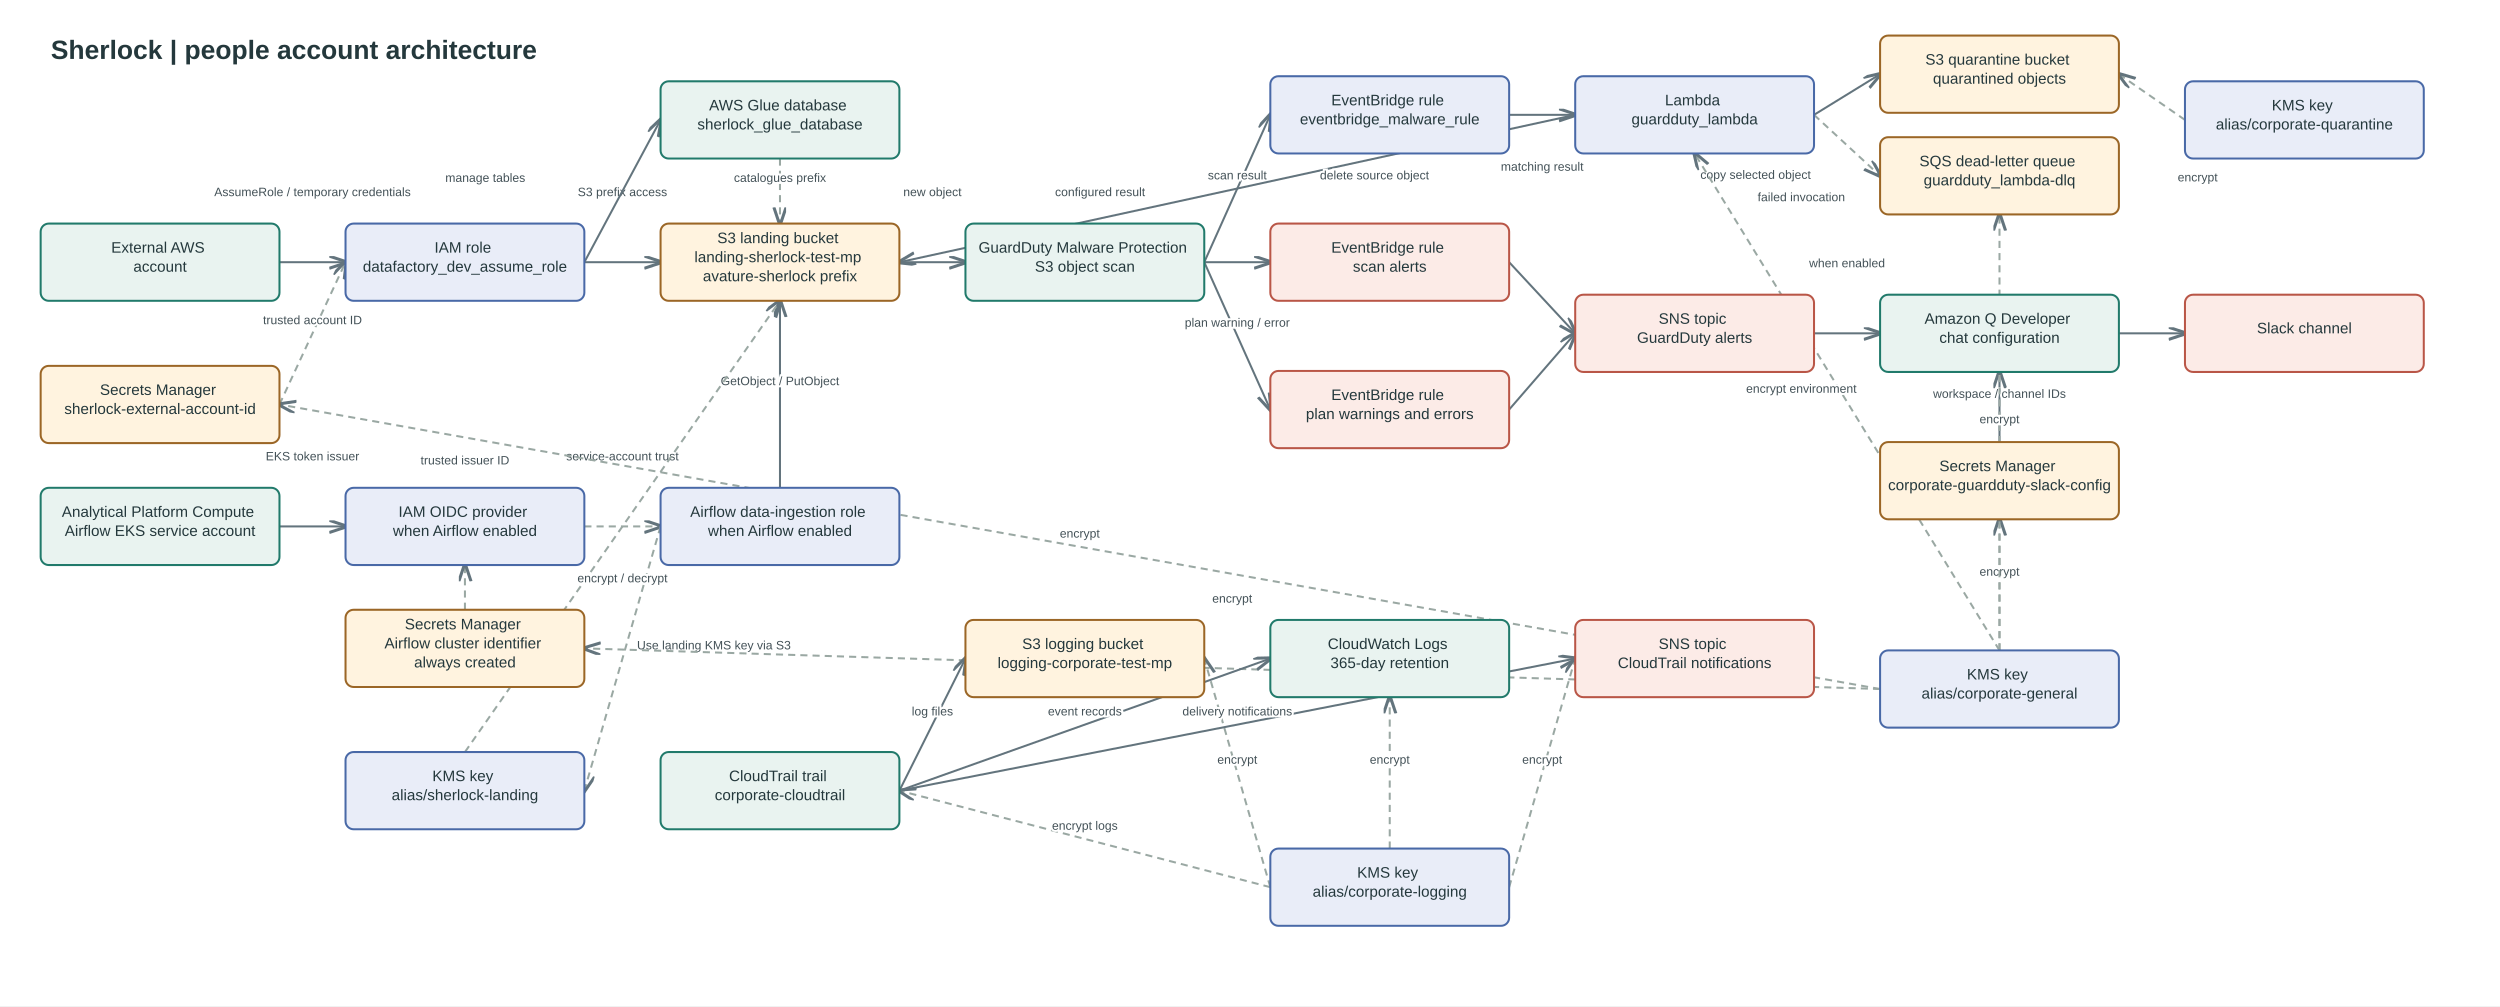
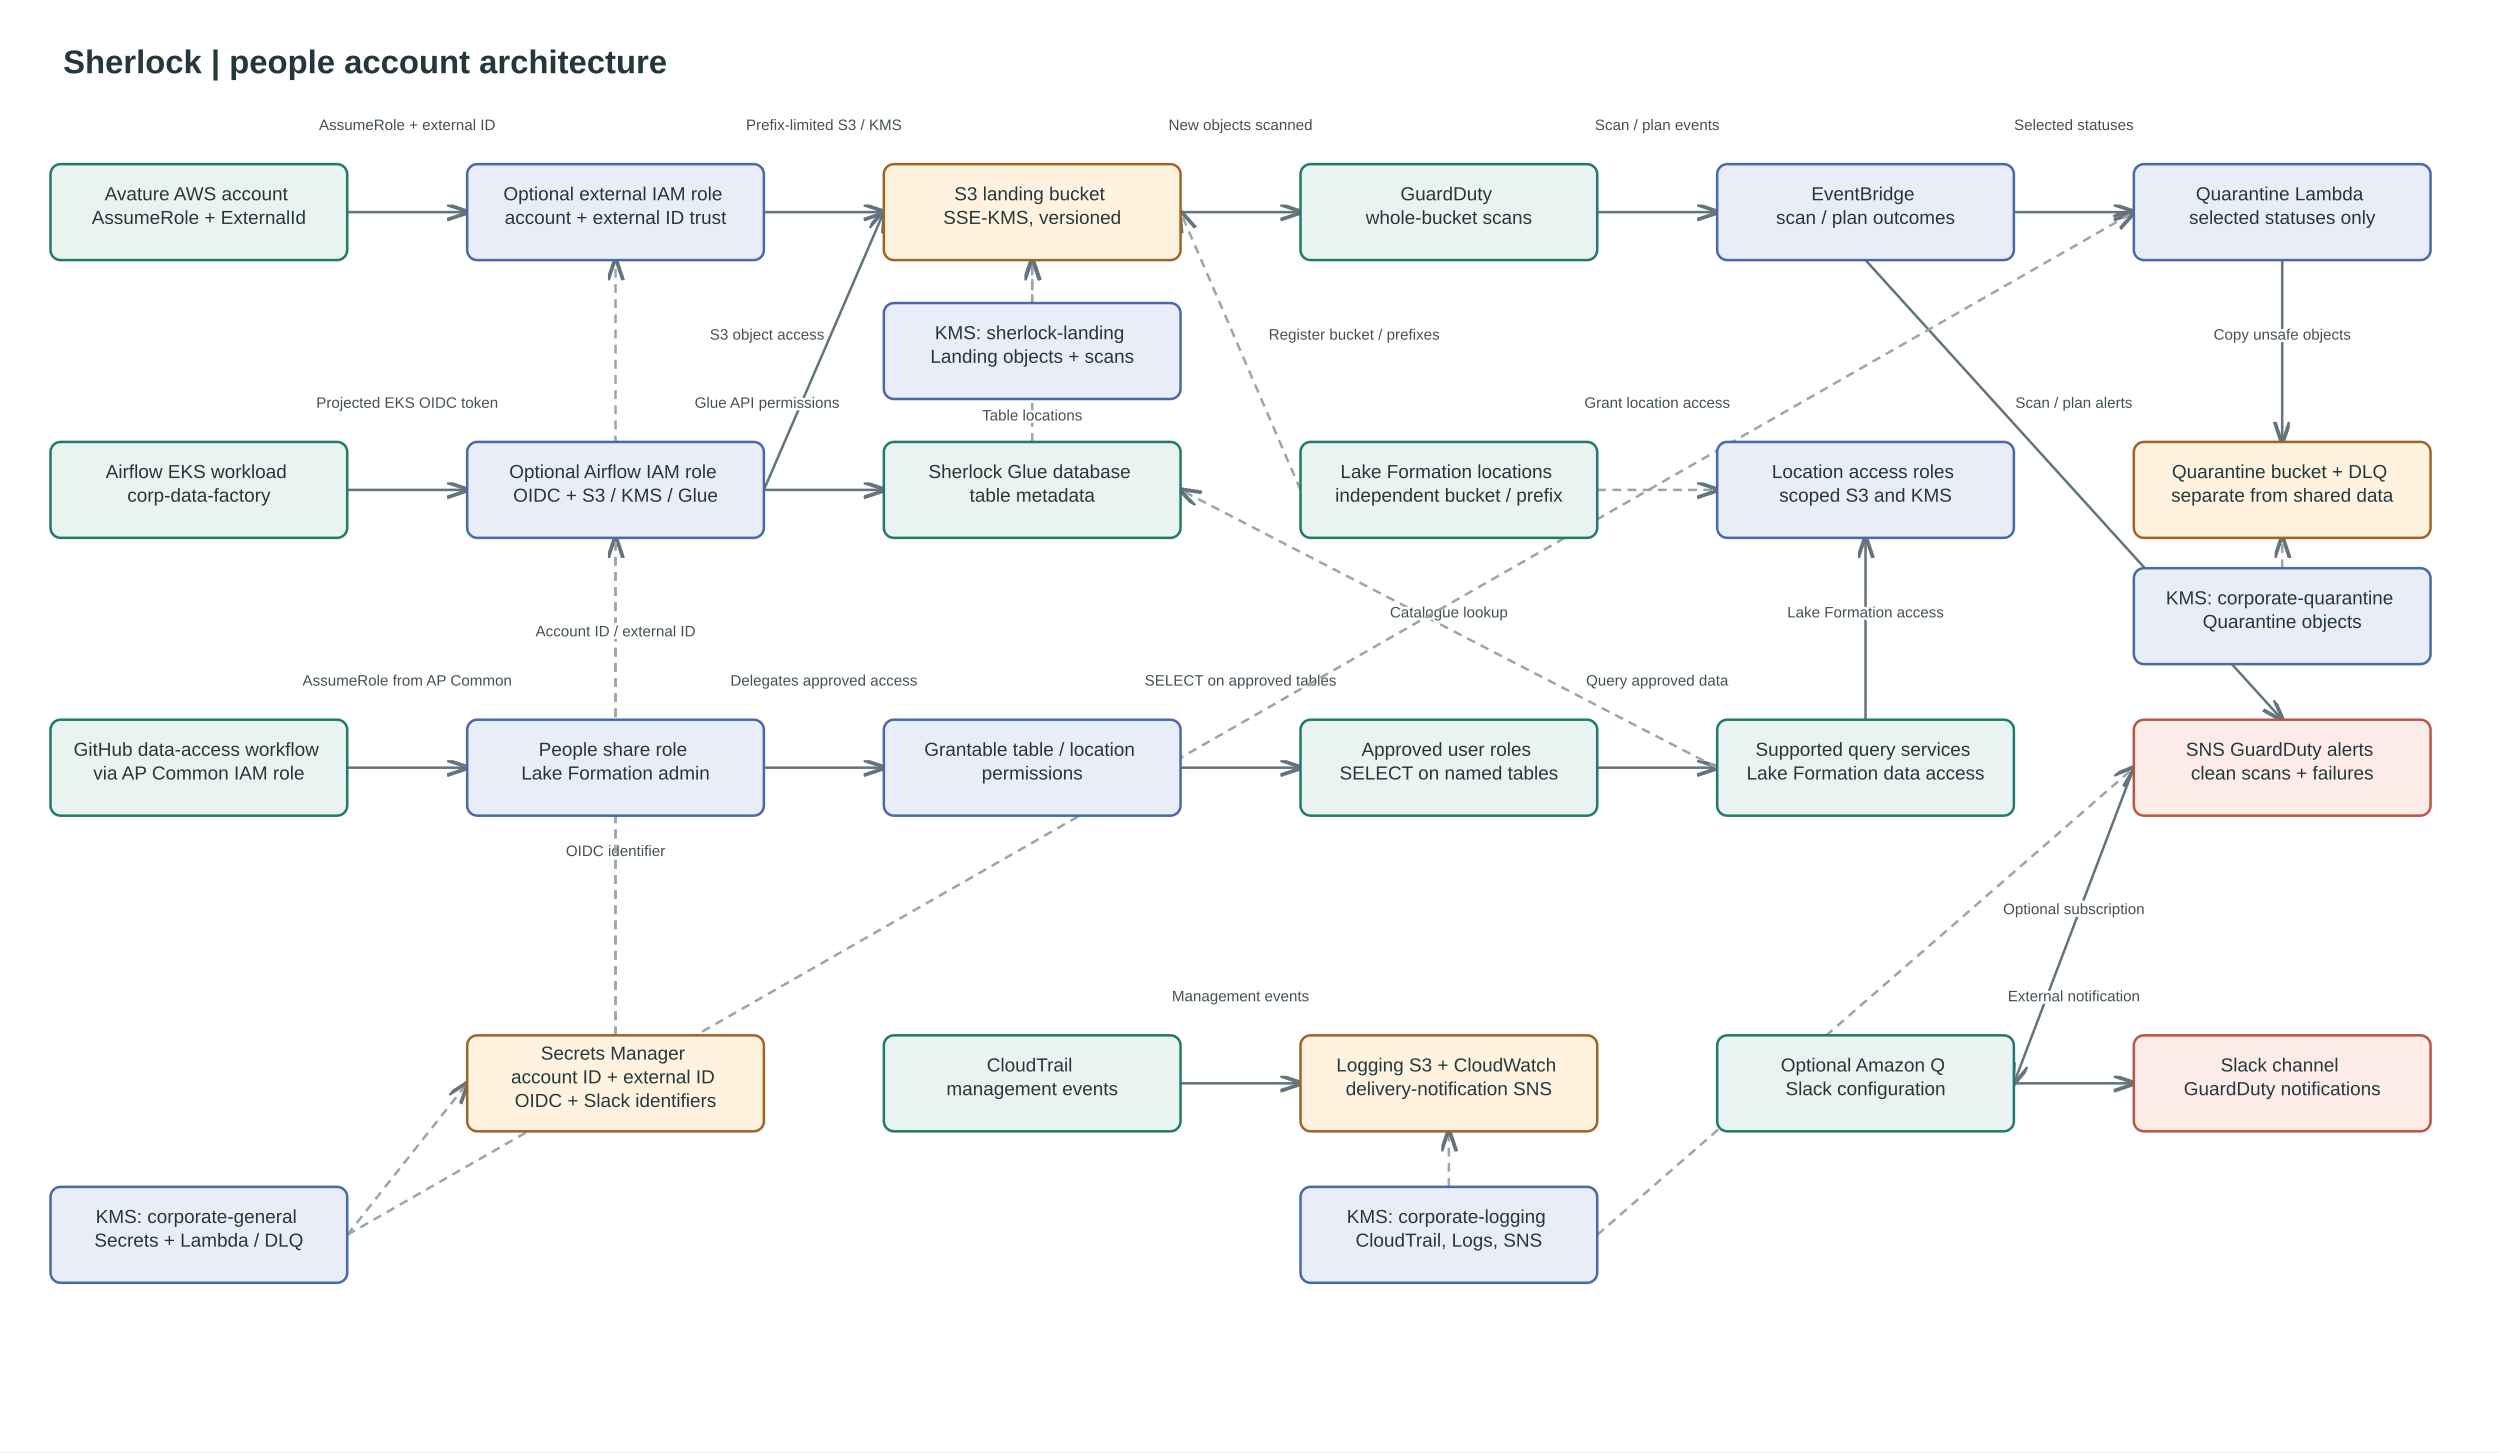
- <svg xmlns="http://www.w3.org/2000/svg" width="2460" height="990" viewBox="0 0 2460 990">
+ <svg xmlns="http://www.w3.org/2000/svg" width="1980" height="1150" viewBox="0 0 1980 1150">
  <defs>
    <marker id="arrow" markerWidth="10" markerHeight="10" refX="8" refY="3" orient="auto">
      <path d="M 0 0 L 9 3 L 0 6" fill="none" stroke="#63747d" stroke-width="1.5" />
    </marker>
  </defs>
  <rect width="100%" height="100%" fill="#ffffff" />
  <text x="50" y="58" font-family="Arial, sans-serif" font-size="26" font-weight="bold" fill="#24383c">Sherlock | people account architecture</text>
-   <path d="M 275 398 L 340 258" stroke="#9aa8a3" stroke-width="2" stroke-dasharray="7 5" fill="none" marker-end="url(#arrow)" />
-   <text x="307.5" y="319" text-anchor="middle" fill="#435157" font-family="Arial, sans-serif" font-size="12" paint-order="stroke" stroke="white" stroke-width="4">trusted account ID</text>
-   <path d="M 275 258 L 340 258" stroke="#63747d" stroke-width="2" fill="none" marker-end="url(#arrow)" />
-   <text x="307.5" y="193" text-anchor="middle" fill="#435157" font-family="Arial, sans-serif" font-size="12" paint-order="stroke" stroke="white" stroke-width="4">AssumeRole / temporary credentials</text>
-   <path d="M 575 258 L 650 258" stroke="#63747d" stroke-width="2" fill="none" marker-end="url(#arrow)" />
-   <text x="612.5" y="193" text-anchor="middle" fill="#435157" font-family="Arial, sans-serif" font-size="12" paint-order="stroke" stroke="white" stroke-width="4">S3 prefix access</text>
-   <path d="M 575 258 L 650 118" stroke="#63747d" stroke-width="2" fill="none" marker-end="url(#arrow)" />
-   <text x="477.5" y="179" text-anchor="middle" fill="#435157" font-family="Arial, sans-serif" font-size="12" paint-order="stroke" stroke="white" stroke-width="4">manage tables</text>
-   <path d="M 767.5 156 L 767.5 220" stroke="#9aa8a3" stroke-width="2" stroke-dasharray="7 5" fill="none" marker-end="url(#arrow)" />
-   <text x="767.5" y="179" text-anchor="middle" fill="#435157" font-family="Arial, sans-serif" font-size="12" paint-order="stroke" stroke="white" stroke-width="4">catalogues prefix</text>
-   <path d="M 275 518 L 340 518" stroke="#63747d" stroke-width="2" fill="none" marker-end="url(#arrow)" />
-   <text x="307.5" y="453" text-anchor="middle" fill="#435157" font-family="Arial, sans-serif" font-size="12" paint-order="stroke" stroke="white" stroke-width="4">EKS token issuer</text>
-   <path d="M 457.5 600 L 457.5 556" stroke="#9aa8a3" stroke-width="2" stroke-dasharray="7 5" fill="none" marker-end="url(#arrow)" />
-   <text x="457.5" y="457" text-anchor="middle" fill="#435157" font-family="Arial, sans-serif" font-size="12" paint-order="stroke" stroke="white" stroke-width="4">trusted issuer ID</text>
-   <path d="M 575 518 L 650 518" stroke="#9aa8a3" stroke-width="2" stroke-dasharray="7 5" fill="none" marker-end="url(#arrow)" />
-   <text x="612.5" y="453" text-anchor="middle" fill="#435157" font-family="Arial, sans-serif" font-size="12" paint-order="stroke" stroke="white" stroke-width="4">service-account trust</text>
-   <path d="M 767.5 480 L 767.5 296" stroke="#63747d" stroke-width="2" fill="none" marker-end="url(#arrow)" />
-   <text x="767.5" y="379" text-anchor="middle" fill="#435157" font-family="Arial, sans-serif" font-size="12" paint-order="stroke" stroke="white" stroke-width="4">GetObject / PutObject</text>
-   <path d="M 650 518 L 575 778" stroke="#9aa8a3" stroke-width="2" stroke-dasharray="7 5" fill="none" marker-end="url(#arrow)" />
-   <text x="702.5" y="639" text-anchor="middle" fill="#435157" font-family="Arial, sans-serif" font-size="12" paint-order="stroke" stroke="white" stroke-width="4">Use landing KMS key via S3</text>
-   <path d="M 885 258 L 950 258" stroke="#63747d" stroke-width="2" fill="none" marker-end="url(#arrow)" />
-   <text x="917.5" y="193" text-anchor="middle" fill="#435157" font-family="Arial, sans-serif" font-size="12" paint-order="stroke" stroke="white" stroke-width="4">new object</text>
-   <path d="M 1185 258 L 1250 113" stroke="#63747d" stroke-width="2" fill="none" marker-end="url(#arrow)" />
-   <text x="1217.5" y="176.5" text-anchor="middle" fill="#435157" font-family="Arial, sans-serif" font-size="12" paint-order="stroke" stroke="white" stroke-width="4">scan result</text>
-   <path d="M 1185 258 L 1250 258" stroke="#63747d" stroke-width="2" fill="none" marker-end="url(#arrow)" />
-   <text x="1082.5" y="193" text-anchor="middle" fill="#435157" font-family="Arial, sans-serif" font-size="12" paint-order="stroke" stroke="white" stroke-width="4">configured result</text>
-   <path d="M 1185 258 L 1250 403" stroke="#63747d" stroke-width="2" fill="none" marker-end="url(#arrow)" />
-   <text x="1217.5" y="321.5" text-anchor="middle" fill="#435157" font-family="Arial, sans-serif" font-size="12" paint-order="stroke" stroke="white" stroke-width="4">plan warning / error</text>
-   <path d="M 1485 113 L 1550 113" stroke="#63747d" stroke-width="2" fill="none" marker-end="url(#arrow)" />
-   <text x="1517.5" y="168" text-anchor="middle" fill="#435157" font-family="Arial, sans-serif" font-size="12" paint-order="stroke" stroke="white" stroke-width="4">matching result</text>
-   <path d="M 1485 258 L 1550 328" stroke="#63747d" stroke-width="2" fill="none" marker-end="url(#arrow)" />
-   <path d="M 1485 403 L 1550 328" stroke="#63747d" stroke-width="2" fill="none" marker-end="url(#arrow)" />
-   <path d="M 1785 328 L 1850 328" stroke="#63747d" stroke-width="2" fill="none" marker-end="url(#arrow)" />
-   <text x="1817.5" y="263" text-anchor="middle" fill="#435157" font-family="Arial, sans-serif" font-size="12" paint-order="stroke" stroke="white" stroke-width="4">when enabled</text>
-   <path d="M 1967.5 435 L 1967.5 366" stroke="#63747d" stroke-width="2" fill="none" marker-end="url(#arrow)" />
-   <text x="1967.5" y="391.5" text-anchor="middle" fill="#435157" font-family="Arial, sans-serif" font-size="12" paint-order="stroke" stroke="white" stroke-width="4">workspace / channel IDs</text>
-   <path d="M 2085 328 L 2150 328" stroke="#63747d" stroke-width="2" fill="none" marker-end="url(#arrow)" />
-   <path d="M 1785 113 L 1850 73" stroke="#63747d" stroke-width="2" fill="none" marker-end="url(#arrow)" />
-   <text x="1727.5" y="176" text-anchor="middle" fill="#435157" font-family="Arial, sans-serif" font-size="12" paint-order="stroke" stroke="white" stroke-width="4">copy selected object</text>
-   <path d="M 1550 113 L 885 258" stroke="#63747d" stroke-width="2" fill="none" marker-end="url(#arrow)" />
-   <text x="1352.5" y="176.5" text-anchor="middle" fill="#435157" font-family="Arial, sans-serif" font-size="12" paint-order="stroke" stroke="white" stroke-width="4">delete source object</text>
-   <path d="M 1785 113 L 1850 173" stroke="#9aa8a3" stroke-width="2" stroke-dasharray="7 5" fill="none" marker-end="url(#arrow)" />
-   <text x="1772.5" y="198" text-anchor="middle" fill="#435157" font-family="Arial, sans-serif" font-size="12" paint-order="stroke" stroke="white" stroke-width="4">failed invocation</text>
-   <path d="M 457.5 740 L 767.5 296" stroke="#9aa8a3" stroke-width="2" stroke-dasharray="7 5" fill="none" marker-end="url(#arrow)" />
-   <text x="612.5" y="573" text-anchor="middle" fill="#435157" font-family="Arial, sans-serif" font-size="12" paint-order="stroke" stroke="white" stroke-width="4">encrypt / decrypt</text>
-   <path d="M 1850 678 L 275 398" stroke="#9aa8a3" stroke-width="2" stroke-dasharray="7 5" fill="none" marker-end="url(#arrow)" />
-   <text x="1062.5" y="529" text-anchor="middle" fill="#435157" font-family="Arial, sans-serif" font-size="12" paint-order="stroke" stroke="white" stroke-width="4">encrypt</text>
-   <path d="M 1850 678 L 575 638" stroke="#9aa8a3" stroke-width="2" stroke-dasharray="7 5" fill="none" marker-end="url(#arrow)" />
-   <text x="1212.5" y="593" text-anchor="middle" fill="#435157" font-family="Arial, sans-serif" font-size="12" paint-order="stroke" stroke="white" stroke-width="4">encrypt</text>
-   <path d="M 1967.5 640 L 1967.5 511" stroke="#9aa8a3" stroke-width="2" stroke-dasharray="7 5" fill="none" marker-end="url(#arrow)" />
-   <text x="1967.5" y="566.5" text-anchor="middle" fill="#435157" font-family="Arial, sans-serif" font-size="12" paint-order="stroke" stroke="white" stroke-width="4">encrypt</text>
-   <path d="M 1967.5 640 L 1667.5 151" stroke="#9aa8a3" stroke-width="2" stroke-dasharray="7 5" fill="none" marker-end="url(#arrow)" />
-   <text x="1772.5" y="386.5" text-anchor="middle" fill="#435157" font-family="Arial, sans-serif" font-size="12" paint-order="stroke" stroke="white" stroke-width="4">encrypt environment</text>
-   <path d="M 1967.5 640 L 1967.5 211" stroke="#9aa8a3" stroke-width="2" stroke-dasharray="7 5" fill="none" marker-end="url(#arrow)" />
-   <text x="1967.5" y="416.5" text-anchor="middle" fill="#435157" font-family="Arial, sans-serif" font-size="12" paint-order="stroke" stroke="white" stroke-width="4">encrypt</text>
-   <path d="M 2150 118 L 2085 73" stroke="#9aa8a3" stroke-width="2" stroke-dasharray="7 5" fill="none" marker-end="url(#arrow)" />
-   <text x="2162.5" y="178.5" text-anchor="middle" fill="#435157" font-family="Arial, sans-serif" font-size="12" paint-order="stroke" stroke="white" stroke-width="4">encrypt</text>
-   <path d="M 1250 873 L 885 778" stroke="#9aa8a3" stroke-width="2" stroke-dasharray="7 5" fill="none" marker-end="url(#arrow)" />
-   <text x="1067.5" y="816.5" text-anchor="middle" fill="#435157" font-family="Arial, sans-serif" font-size="12" paint-order="stroke" stroke="white" stroke-width="4">encrypt logs</text>
-   <path d="M 1250 873 L 1185 648" stroke="#9aa8a3" stroke-width="2" stroke-dasharray="7 5" fill="none" marker-end="url(#arrow)" />
-   <text x="1217.5" y="751.5" text-anchor="middle" fill="#435157" font-family="Arial, sans-serif" font-size="12" paint-order="stroke" stroke="white" stroke-width="4">encrypt</text>
-   <path d="M 1367.5 835 L 1367.5 686" stroke="#9aa8a3" stroke-width="2" stroke-dasharray="7 5" fill="none" marker-end="url(#arrow)" />
-   <text x="1367.5" y="751.5" text-anchor="middle" fill="#435157" font-family="Arial, sans-serif" font-size="12" paint-order="stroke" stroke="white" stroke-width="4">encrypt</text>
-   <path d="M 1485 873 L 1550 648" stroke="#9aa8a3" stroke-width="2" stroke-dasharray="7 5" fill="none" marker-end="url(#arrow)" />
-   <text x="1517.5" y="751.5" text-anchor="middle" fill="#435157" font-family="Arial, sans-serif" font-size="12" paint-order="stroke" stroke="white" stroke-width="4">encrypt</text>
-   <path d="M 885 778 L 950 648" stroke="#63747d" stroke-width="2" fill="none" marker-end="url(#arrow)" />
-   <text x="917.5" y="704" text-anchor="middle" fill="#435157" font-family="Arial, sans-serif" font-size="12" paint-order="stroke" stroke="white" stroke-width="4">log files</text>
-   <path d="M 885 778 L 1250 648" stroke="#63747d" stroke-width="2" fill="none" marker-end="url(#arrow)" />
-   <text x="1067.5" y="704" text-anchor="middle" fill="#435157" font-family="Arial, sans-serif" font-size="12" paint-order="stroke" stroke="white" stroke-width="4">event records</text>
-   <path d="M 885 778 L 1550 648" stroke="#63747d" stroke-width="2" fill="none" marker-end="url(#arrow)" />
-   <text x="1217.5" y="704" text-anchor="middle" fill="#435157" font-family="Arial, sans-serif" font-size="12" paint-order="stroke" stroke="white" stroke-width="4">delivery notifications</text>
-   <rect x="40" y="220" width="235" height="76" rx="8" fill="#e9f3f0" stroke="#217a6b" stroke-width="2" />
-   <text x="157.5" y="248.625" text-anchor="middle" fill="#24383c" font-family="Arial, sans-serif" font-size="15">
-     <tspan x="157.5" dy="0">External AWS</tspan>
-     <tspan x="157.5" dy="18.75">account</tspan>
+   <path d="M 275 168 L 370 168" stroke="#63747d" stroke-width="2" fill="none" marker-end="url(#arrow)" />
+   <text x="322.5" y="103" text-anchor="middle" fill="#435157" font-family="Arial, sans-serif" font-size="12" paint-order="stroke" stroke="white" stroke-width="4">AssumeRole + external ID</text>
+   <path d="M 605 168 L 700 168" stroke="#63747d" stroke-width="2" fill="none" marker-end="url(#arrow)" />
+   <text x="652.5" y="103" text-anchor="middle" fill="#435157" font-family="Arial, sans-serif" font-size="12" paint-order="stroke" stroke="white" stroke-width="4">Prefix-limited S3 / KMS</text>
+   <path d="M 935 168 L 1030 168" stroke="#63747d" stroke-width="2" fill="none" marker-end="url(#arrow)" />
+   <text x="982.5" y="103" text-anchor="middle" fill="#435157" font-family="Arial, sans-serif" font-size="12" paint-order="stroke" stroke="white" stroke-width="4">New objects scanned</text>
+   <path d="M 1265 168 L 1360 168" stroke="#63747d" stroke-width="2" fill="none" marker-end="url(#arrow)" />
+   <text x="1312.5" y="103" text-anchor="middle" fill="#435157" font-family="Arial, sans-serif" font-size="12" paint-order="stroke" stroke="white" stroke-width="4">Scan / plan events</text>
+   <path d="M 1595 168 L 1690 168" stroke="#63747d" stroke-width="2" fill="none" marker-end="url(#arrow)" />
+   <text x="1642.5" y="103" text-anchor="middle" fill="#435157" font-family="Arial, sans-serif" font-size="12" paint-order="stroke" stroke="white" stroke-width="4">Selected statuses</text>
+   <path d="M 1807.5 206 L 1807.5 350" stroke="#63747d" stroke-width="2" fill="none" marker-end="url(#arrow)" />
+   <text x="1807.5" y="269" text-anchor="middle" fill="#435157" font-family="Arial, sans-serif" font-size="12" paint-order="stroke" stroke="white" stroke-width="4">Copy unsafe objects</text>
+   <path d="M 275 388 L 370 388" stroke="#63747d" stroke-width="2" fill="none" marker-end="url(#arrow)" />
+   <text x="322.5" y="323" text-anchor="middle" fill="#435157" font-family="Arial, sans-serif" font-size="12" paint-order="stroke" stroke="white" stroke-width="4">Projected EKS OIDC token</text>
+   <path d="M 605 388 L 700 168" stroke="#63747d" stroke-width="2" fill="none" marker-end="url(#arrow)" />
+   <text x="607.5" y="269" text-anchor="middle" fill="#435157" font-family="Arial, sans-serif" font-size="12" paint-order="stroke" stroke="white" stroke-width="4">S3 object access</text>
+   <path d="M 605 388 L 700 388" stroke="#63747d" stroke-width="2" fill="none" marker-end="url(#arrow)" />
+   <text x="607.5" y="323" text-anchor="middle" fill="#435157" font-family="Arial, sans-serif" font-size="12" paint-order="stroke" stroke="white" stroke-width="4">Glue API permissions</text>
+   <path d="M 817.5 350 L 817.5 206" stroke="#9aa8a3" stroke-width="2" stroke-dasharray="7 5" fill="none" marker-end="url(#arrow)" />
+   <text x="817.5" y="333" text-anchor="middle" fill="#435157" font-family="Arial, sans-serif" font-size="12" paint-order="stroke" stroke="white" stroke-width="4">Table locations</text>
+   <path d="M 1030 388 L 935 168" stroke="#9aa8a3" stroke-width="2" stroke-dasharray="7 5" fill="none" marker-end="url(#arrow)" />
+   <text x="1072.5" y="269" text-anchor="middle" fill="#435157" font-family="Arial, sans-serif" font-size="12" paint-order="stroke" stroke="white" stroke-width="4">Register bucket / prefixes</text>
+   <path d="M 1265 388 L 1360 388" stroke="#9aa8a3" stroke-width="2" stroke-dasharray="7 5" fill="none" marker-end="url(#arrow)" />
+   <text x="1312.5" y="323" text-anchor="middle" fill="#435157" font-family="Arial, sans-serif" font-size="12" paint-order="stroke" stroke="white" stroke-width="4">Grant location access</text>
+   <path d="M 1477.5 570 L 1477.5 426" stroke="#63747d" stroke-width="2" fill="none" marker-end="url(#arrow)" />
+   <text x="1477.5" y="489" text-anchor="middle" fill="#435157" font-family="Arial, sans-serif" font-size="12" paint-order="stroke" stroke="white" stroke-width="4">Lake Formation access</text>
+   <path d="M 275 608 L 370 608" stroke="#63747d" stroke-width="2" fill="none" marker-end="url(#arrow)" />
+   <text x="322.5" y="543" text-anchor="middle" fill="#435157" font-family="Arial, sans-serif" font-size="12" paint-order="stroke" stroke="white" stroke-width="4">AssumeRole from AP Common</text>
+   <path d="M 605 608 L 700 608" stroke="#63747d" stroke-width="2" fill="none" marker-end="url(#arrow)" />
+   <text x="652.5" y="543" text-anchor="middle" fill="#435157" font-family="Arial, sans-serif" font-size="12" paint-order="stroke" stroke="white" stroke-width="4">Delegates approved access</text>
+   <path d="M 935 608 L 1030 608" stroke="#63747d" stroke-width="2" fill="none" marker-end="url(#arrow)" />
+   <text x="982.5" y="543" text-anchor="middle" fill="#435157" font-family="Arial, sans-serif" font-size="12" paint-order="stroke" stroke="white" stroke-width="4">SELECT on approved tables</text>
+   <path d="M 1265 608 L 1360 608" stroke="#63747d" stroke-width="2" fill="none" marker-end="url(#arrow)" />
+   <text x="1312.5" y="543" text-anchor="middle" fill="#435157" font-family="Arial, sans-serif" font-size="12" paint-order="stroke" stroke="white" stroke-width="4">Query approved data</text>
+   <path d="M 1360 608 L 935 388" stroke="#9aa8a3" stroke-width="2" stroke-dasharray="7 5" fill="none" marker-end="url(#arrow)" />
+   <text x="1147.5" y="489" text-anchor="middle" fill="#435157" font-family="Arial, sans-serif" font-size="12" paint-order="stroke" stroke="white" stroke-width="4">Catalogue lookup</text>
+   <path d="M 1477.5 206 L 1807.5 570" stroke="#63747d" stroke-width="2" fill="none" marker-end="url(#arrow)" />
+   <text x="1642.5" y="323" text-anchor="middle" fill="#435157" font-family="Arial, sans-serif" font-size="12" paint-order="stroke" stroke="white" stroke-width="4">Scan / plan alerts</text>
+   <path d="M 1690 608 L 1595 858" stroke="#63747d" stroke-width="2" fill="none" marker-end="url(#arrow)" />
+   <text x="1642.5" y="724" text-anchor="middle" fill="#435157" font-family="Arial, sans-serif" font-size="12" paint-order="stroke" stroke="white" stroke-width="4">Optional subscription</text>
+   <path d="M 1595 858 L 1690 858" stroke="#63747d" stroke-width="2" fill="none" marker-end="url(#arrow)" />
+   <text x="1642.5" y="793" text-anchor="middle" fill="#435157" font-family="Arial, sans-serif" font-size="12" paint-order="stroke" stroke="white" stroke-width="4">External notification</text>
+   <path d="M 487.5 820 L 487.5 426" stroke="#9aa8a3" stroke-width="2" stroke-dasharray="7 5" fill="none" marker-end="url(#arrow)" />
+   <text x="487.5" y="678" text-anchor="middle" fill="#435157" font-family="Arial, sans-serif" font-size="12" paint-order="stroke" stroke="white" stroke-width="4">OIDC identifier</text>
+   <path d="M 487.5 820 L 487.5 206" stroke="#9aa8a3" stroke-width="2" stroke-dasharray="7 5" fill="none" marker-end="url(#arrow)" />
+   <text x="487.5" y="504" text-anchor="middle" fill="#435157" font-family="Arial, sans-serif" font-size="12" paint-order="stroke" stroke="white" stroke-width="4">Account ID / external ID</text>
+   <path d="M 817.5 240 L 817.5 206" stroke="#9aa8a3" stroke-width="2" stroke-dasharray="7 5" fill="none" marker-end="url(#arrow)" />
+   <path d="M 1807.5 450 L 1807.5 426" stroke="#9aa8a3" stroke-width="2" stroke-dasharray="7 5" fill="none" marker-end="url(#arrow)" />
+   <path d="M 275 978 L 370 858" stroke="#9aa8a3" stroke-width="2" stroke-dasharray="7 5" fill="none" marker-end="url(#arrow)" />
+   <path d="M 275 978 L 1690 168" stroke="#9aa8a3" stroke-width="2" stroke-dasharray="7 5" fill="none" marker-end="url(#arrow)" />
+   <path d="M 1147.5 940 L 1147.5 896" stroke="#9aa8a3" stroke-width="2" stroke-dasharray="7 5" fill="none" marker-end="url(#arrow)" />
+   <path d="M 1265 978 L 1690 608" stroke="#9aa8a3" stroke-width="2" stroke-dasharray="7 5" fill="none" marker-end="url(#arrow)" />
+   <path d="M 935 858 L 1030 858" stroke="#63747d" stroke-width="2" fill="none" marker-end="url(#arrow)" />
+   <text x="982.5" y="793" text-anchor="middle" fill="#435157" font-family="Arial, sans-serif" font-size="12" paint-order="stroke" stroke="white" stroke-width="4">Management events</text>
+   <rect x="40" y="130" width="235" height="76" rx="8" fill="#e9f3f0" stroke="#217a6b" stroke-width="2" />
+   <text x="157.5" y="158.625" text-anchor="middle" fill="#24383c" font-family="Arial, sans-serif" font-size="15">
+     <tspan x="157.5" dy="0">Avature AWS account</tspan>
+     <tspan x="157.5" dy="18.75">AssumeRole + ExternalId</tspan>
  </text>
-   <rect x="40" y="360" width="235" height="76" rx="8" fill="#fff3df" stroke="#9b6626" stroke-width="2" />
-   <text x="157.5" y="388.625" text-anchor="middle" fill="#24383c" font-family="Arial, sans-serif" font-size="15">
-     <tspan x="157.5" dy="0">Secrets Manager</tspan>
-     <tspan x="157.5" dy="18.75">sherlock-external-account-id</tspan>
+   <rect x="370" y="130" width="235" height="76" rx="8" fill="#e9edf8" stroke="#4969a7" stroke-width="2" />
+   <text x="487.5" y="158.625" text-anchor="middle" fill="#24383c" font-family="Arial, sans-serif" font-size="15">
+     <tspan x="487.5" dy="0">Optional external IAM role</tspan>
+     <tspan x="487.5" dy="18.75">account + external ID trust</tspan>
  </text>
-   <rect x="340" y="220" width="235" height="76" rx="8" fill="#e9edf8" stroke="#4969a7" stroke-width="2" />
-   <text x="457.5" y="248.625" text-anchor="middle" fill="#24383c" font-family="Arial, sans-serif" font-size="15">
-     <tspan x="457.5" dy="0">IAM role</tspan>
-     <tspan x="457.5" dy="18.75">datafactory_dev_assume_role</tspan>
+   <rect x="700" y="130" width="235" height="76" rx="8" fill="#fff3df" stroke="#9b6626" stroke-width="2" />
+   <text x="817.5" y="158.625" text-anchor="middle" fill="#24383c" font-family="Arial, sans-serif" font-size="15">
+     <tspan x="817.5" dy="0">S3 landing bucket</tspan>
+     <tspan x="817.5" dy="18.75">SSE-KMS, versioned</tspan>
  </text>
-   <rect x="40" y="480" width="235" height="76" rx="8" fill="#e9f3f0" stroke="#217a6b" stroke-width="2" />
-   <text x="157.5" y="508.625" text-anchor="middle" fill="#24383c" font-family="Arial, sans-serif" font-size="15">
-     <tspan x="157.5" dy="0">Analytical Platform Compute</tspan>
-     <tspan x="157.5" dy="18.75">Airflow EKS service account</tspan>
+   <rect x="1030" y="130" width="235" height="76" rx="8" fill="#e9f3f0" stroke="#217a6b" stroke-width="2" />
+   <text x="1147.5" y="158.625" text-anchor="middle" fill="#24383c" font-family="Arial, sans-serif" font-size="15">
+     <tspan x="1147.5" dy="0">GuardDuty</tspan>
+     <tspan x="1147.5" dy="18.75">whole-bucket scans</tspan>
  </text>
-   <rect x="340" y="480" width="235" height="76" rx="8" fill="#e9edf8" stroke="#4969a7" stroke-width="2" />
-   <text x="457.5" y="508.625" text-anchor="middle" fill="#24383c" font-family="Arial, sans-serif" font-size="15">
-     <tspan x="457.5" dy="0">IAM OIDC provider</tspan>
-     <tspan x="457.5" dy="18.75">when Airflow enabled</tspan>
+   <rect x="1360" y="130" width="235" height="76" rx="8" fill="#e9edf8" stroke="#4969a7" stroke-width="2" />
+   <text x="1477.5" y="158.625" text-anchor="middle" fill="#24383c" font-family="Arial, sans-serif" font-size="15">
+     <tspan x="1477.5" dy="0">EventBridge</tspan>
+     <tspan x="1477.5" dy="18.75">scan / plan outcomes</tspan>
  </text>
-   <rect x="650" y="480" width="235" height="76" rx="8" fill="#e9edf8" stroke="#4969a7" stroke-width="2" />
-   <text x="767.5" y="508.625" text-anchor="middle" fill="#24383c" font-family="Arial, sans-serif" font-size="15">
-     <tspan x="767.5" dy="0">Airflow data-ingestion role</tspan>
-     <tspan x="767.5" dy="18.75">when Airflow enabled</tspan>
+   <rect x="1690" y="130" width="235" height="76" rx="8" fill="#e9edf8" stroke="#4969a7" stroke-width="2" />
+   <text x="1807.5" y="158.625" text-anchor="middle" fill="#24383c" font-family="Arial, sans-serif" font-size="15">
+     <tspan x="1807.5" dy="0">Quarantine Lambda</tspan>
+     <tspan x="1807.5" dy="18.75">selected statuses only</tspan>
  </text>
-   <rect x="340" y="600" width="235" height="76" rx="8" fill="#fff3df" stroke="#9b6626" stroke-width="2" />
-   <text x="457.5" y="619.25" text-anchor="middle" fill="#24383c" font-family="Arial, sans-serif" font-size="15">
-     <tspan x="457.5" dy="0">Secrets Manager</tspan>
-     <tspan x="457.5" dy="18.75">Airflow cluster identifier</tspan>
-     <tspan x="457.5" dy="18.75">always created</tspan>
+   <rect x="40" y="350" width="235" height="76" rx="8" fill="#e9f3f0" stroke="#217a6b" stroke-width="2" />
+   <text x="157.5" y="378.625" text-anchor="middle" fill="#24383c" font-family="Arial, sans-serif" font-size="15">
+     <tspan x="157.5" dy="0">Airflow EKS workload</tspan>
+     <tspan x="157.5" dy="18.75">corp-data-factory</tspan>
  </text>
-   <rect x="650" y="80" width="235" height="76" rx="8" fill="#e9f3f0" stroke="#217a6b" stroke-width="2" />
-   <text x="767.5" y="108.625" text-anchor="middle" fill="#24383c" font-family="Arial, sans-serif" font-size="15">
-     <tspan x="767.5" dy="0">AWS Glue database</tspan>
-     <tspan x="767.5" dy="18.75">sherlock_glue_database</tspan>
+   <rect x="370" y="350" width="235" height="76" rx="8" fill="#e9edf8" stroke="#4969a7" stroke-width="2" />
+   <text x="487.5" y="378.625" text-anchor="middle" fill="#24383c" font-family="Arial, sans-serif" font-size="15">
+     <tspan x="487.5" dy="0">Optional Airflow IAM role</tspan>
+     <tspan x="487.5" dy="18.75">OIDC + S3 / KMS / Glue</tspan>
  </text>
-   <rect x="650" y="220" width="235" height="76" rx="8" fill="#fff3df" stroke="#9b6626" stroke-width="2" />
-   <text x="767.5" y="239.25" text-anchor="middle" fill="#24383c" font-family="Arial, sans-serif" font-size="15">
-     <tspan x="767.5" dy="0">S3 landing bucket</tspan>
-     <tspan x="767.5" dy="18.75">landing-sherlock-test-mp</tspan>
-     <tspan x="767.5" dy="18.75">avature-sherlock prefix</tspan>
+   <rect x="700" y="350" width="235" height="76" rx="8" fill="#e9f3f0" stroke="#217a6b" stroke-width="2" />
+   <text x="817.5" y="378.625" text-anchor="middle" fill="#24383c" font-family="Arial, sans-serif" font-size="15">
+     <tspan x="817.5" dy="0">Sherlock Glue database</tspan>
+     <tspan x="817.5" dy="18.75">table metadata</tspan>
  </text>
-   <rect x="950" y="220" width="235" height="76" rx="8" fill="#e9f3f0" stroke="#217a6b" stroke-width="2" />
-   <text x="1067.5" y="248.625" text-anchor="middle" fill="#24383c" font-family="Arial, sans-serif" font-size="15">
-     <tspan x="1067.5" dy="0">GuardDuty Malware Protection</tspan>
-     <tspan x="1067.5" dy="18.75">S3 object scan</tspan>
+   <rect x="1030" y="350" width="235" height="76" rx="8" fill="#e9f3f0" stroke="#217a6b" stroke-width="2" />
+   <text x="1147.5" y="378.625" text-anchor="middle" fill="#24383c" font-family="Arial, sans-serif" font-size="15">
+     <tspan x="1147.5" dy="0">Lake Formation locations</tspan>
+     <tspan x="1147.5" dy="18.75">independent bucket / prefix</tspan>
  </text>
-   <rect x="1250" y="75" width="235" height="76" rx="8" fill="#e9edf8" stroke="#4969a7" stroke-width="2" />
-   <text x="1367.5" y="103.625" text-anchor="middle" fill="#24383c" font-family="Arial, sans-serif" font-size="15">
-     <tspan x="1367.5" dy="0">EventBridge rule</tspan>
-     <tspan x="1367.5" dy="18.75">eventbridge_malware_rule</tspan>
+   <rect x="1360" y="350" width="235" height="76" rx="8" fill="#e9edf8" stroke="#4969a7" stroke-width="2" />
+   <text x="1477.5" y="378.625" text-anchor="middle" fill="#24383c" font-family="Arial, sans-serif" font-size="15">
+     <tspan x="1477.5" dy="0">Location access roles</tspan>
+     <tspan x="1477.5" dy="18.75">scoped S3 and KMS</tspan>
  </text>
-   <rect x="1250" y="220" width="235" height="76" rx="8" fill="#fcebe7" stroke="#b95647" stroke-width="2" />
-   <text x="1367.5" y="248.625" text-anchor="middle" fill="#24383c" font-family="Arial, sans-serif" font-size="15">
-     <tspan x="1367.5" dy="0">EventBridge rule</tspan>
-     <tspan x="1367.5" dy="18.75">scan alerts</tspan>
+   <rect x="1690" y="350" width="235" height="76" rx="8" fill="#fff3df" stroke="#9b6626" stroke-width="2" />
+   <text x="1807.5" y="378.625" text-anchor="middle" fill="#24383c" font-family="Arial, sans-serif" font-size="15">
+     <tspan x="1807.5" dy="0">Quarantine bucket + DLQ</tspan>
+     <tspan x="1807.5" dy="18.75">separate from shared data</tspan>
  </text>
-   <rect x="1250" y="365" width="235" height="76" rx="8" fill="#fcebe7" stroke="#b95647" stroke-width="2" />
-   <text x="1367.5" y="393.625" text-anchor="middle" fill="#24383c" font-family="Arial, sans-serif" font-size="15">
-     <tspan x="1367.5" dy="0">EventBridge rule</tspan>
-     <tspan x="1367.5" dy="18.75">plan warnings and errors</tspan>
+   <rect x="40" y="570" width="235" height="76" rx="8" fill="#e9f3f0" stroke="#217a6b" stroke-width="2" />
+   <text x="157.5" y="598.625" text-anchor="middle" fill="#24383c" font-family="Arial, sans-serif" font-size="15">
+     <tspan x="157.5" dy="0">GitHub data-access workflow</tspan>
+     <tspan x="157.5" dy="18.75">via AP Common IAM role</tspan>
  </text>
-   <rect x="1550" y="75" width="235" height="76" rx="8" fill="#e9edf8" stroke="#4969a7" stroke-width="2" />
-   <text x="1667.5" y="103.625" text-anchor="middle" fill="#24383c" font-family="Arial, sans-serif" font-size="15">
-     <tspan x="1667.5" dy="0">Lambda</tspan>
-     <tspan x="1667.5" dy="18.75">guardduty_lambda</tspan>
+   <rect x="370" y="570" width="235" height="76" rx="8" fill="#e9edf8" stroke="#4969a7" stroke-width="2" />
+   <text x="487.5" y="598.625" text-anchor="middle" fill="#24383c" font-family="Arial, sans-serif" font-size="15">
+     <tspan x="487.5" dy="0">People share role</tspan>
+     <tspan x="487.5" dy="18.75">Lake Formation admin</tspan>
  </text>
-   <rect x="1550" y="290" width="235" height="76" rx="8" fill="#fcebe7" stroke="#b95647" stroke-width="2" />
-   <text x="1667.5" y="318.625" text-anchor="middle" fill="#24383c" font-family="Arial, sans-serif" font-size="15">
-     <tspan x="1667.5" dy="0">SNS topic</tspan>
-     <tspan x="1667.5" dy="18.75">GuardDuty alerts</tspan>
+   <rect x="700" y="570" width="235" height="76" rx="8" fill="#e9edf8" stroke="#4969a7" stroke-width="2" />
+   <text x="817.5" y="598.625" text-anchor="middle" fill="#24383c" font-family="Arial, sans-serif" font-size="15">
+     <tspan x="817.5" dy="0">Grantable table / location</tspan>
+     <tspan x="817.5" dy="18.75">permissions</tspan>
  </text>
-   <rect x="1850" y="35" width="235" height="76" rx="8" fill="#fff3df" stroke="#9b6626" stroke-width="2" />
-   <text x="1967.5" y="63.625" text-anchor="middle" fill="#24383c" font-family="Arial, sans-serif" font-size="15">
-     <tspan x="1967.5" dy="0">S3 quarantine bucket</tspan>
-     <tspan x="1967.5" dy="18.75">quarantined objects</tspan>
+   <rect x="1030" y="570" width="235" height="76" rx="8" fill="#e9f3f0" stroke="#217a6b" stroke-width="2" />
+   <text x="1147.5" y="598.625" text-anchor="middle" fill="#24383c" font-family="Arial, sans-serif" font-size="15">
+     <tspan x="1147.5" dy="0">Approved user roles</tspan>
+     <tspan x="1147.5" dy="18.75">SELECT on named tables</tspan>
  </text>
-   <rect x="1850" y="135" width="235" height="76" rx="8" fill="#fff3df" stroke="#9b6626" stroke-width="2" />
-   <text x="1967.5" y="163.625" text-anchor="middle" fill="#24383c" font-family="Arial, sans-serif" font-size="15">
-     <tspan x="1967.5" dy="0">SQS dead-letter queue</tspan>
-     <tspan x="1967.5" dy="18.75">guardduty_lambda-dlq</tspan>
+   <rect x="1360" y="570" width="235" height="76" rx="8" fill="#e9f3f0" stroke="#217a6b" stroke-width="2" />
+   <text x="1477.5" y="598.625" text-anchor="middle" fill="#24383c" font-family="Arial, sans-serif" font-size="15">
+     <tspan x="1477.5" dy="0">Supported query services</tspan>
+     <tspan x="1477.5" dy="18.75">Lake Formation data access</tspan>
  </text>
-   <rect x="1850" y="290" width="235" height="76" rx="8" fill="#e9f3f0" stroke="#217a6b" stroke-width="2" />
-   <text x="1967.5" y="318.625" text-anchor="middle" fill="#24383c" font-family="Arial, sans-serif" font-size="15">
-     <tspan x="1967.5" dy="0">Amazon Q Developer</tspan>
-     <tspan x="1967.5" dy="18.75">chat configuration</tspan>
+   <rect x="1690" y="570" width="235" height="76" rx="8" fill="#fcebe7" stroke="#b95647" stroke-width="2" />
+   <text x="1807.5" y="598.625" text-anchor="middle" fill="#24383c" font-family="Arial, sans-serif" font-size="15">
+     <tspan x="1807.5" dy="0">SNS GuardDuty alerts</tspan>
+     <tspan x="1807.5" dy="18.75">clean scans + failures</tspan>
  </text>
-   <rect x="1850" y="435" width="235" height="76" rx="8" fill="#fff3df" stroke="#9b6626" stroke-width="2" />
-   <text x="1967.5" y="463.625" text-anchor="middle" fill="#24383c" font-family="Arial, sans-serif" font-size="15">
-     <tspan x="1967.5" dy="0">Secrets Manager</tspan>
-     <tspan x="1967.5" dy="18.75">corporate-guardduty-slack-config</tspan>
+   <rect x="700" y="240" width="235" height="76" rx="8" fill="#e9edf8" stroke="#4969a7" stroke-width="2" />
+   <text x="817.5" y="268.625" text-anchor="middle" fill="#24383c" font-family="Arial, sans-serif" font-size="15">
+     <tspan x="817.5" dy="0">KMS: sherlock-landing</tspan>
+     <tspan x="817.5" dy="18.75">Landing objects + scans</tspan>
  </text>
-   <rect x="2150" y="290" width="235" height="76" rx="8" fill="#fcebe7" stroke="#b95647" stroke-width="2" />
-   <text x="2267.5" y="328" text-anchor="middle" fill="#24383c" font-family="Arial, sans-serif" font-size="15">
-     <tspan x="2267.5" dy="0">Slack channel</tspan>
+   <rect x="1690" y="450" width="235" height="76" rx="8" fill="#e9edf8" stroke="#4969a7" stroke-width="2" />
+   <text x="1807.5" y="478.625" text-anchor="middle" fill="#24383c" font-family="Arial, sans-serif" font-size="15">
+     <tspan x="1807.5" dy="0">KMS: corporate-quarantine</tspan>
+     <tspan x="1807.5" dy="18.75">Quarantine objects</tspan>
  </text>
-   <rect x="340" y="740" width="235" height="76" rx="8" fill="#e9edf8" stroke="#4969a7" stroke-width="2" />
-   <text x="457.5" y="768.625" text-anchor="middle" fill="#24383c" font-family="Arial, sans-serif" font-size="15">
-     <tspan x="457.5" dy="0">KMS key</tspan>
-     <tspan x="457.5" dy="18.75">alias/sherlock-landing</tspan>
+   <rect x="40" y="940" width="235" height="76" rx="8" fill="#e9edf8" stroke="#4969a7" stroke-width="2" />
+   <text x="157.5" y="968.625" text-anchor="middle" fill="#24383c" font-family="Arial, sans-serif" font-size="15">
+     <tspan x="157.5" dy="0">KMS: corporate-general</tspan>
+     <tspan x="157.5" dy="18.75">Secrets + Lambda / DLQ</tspan>
  </text>
-   <rect x="1850" y="640" width="235" height="76" rx="8" fill="#e9edf8" stroke="#4969a7" stroke-width="2" />
-   <text x="1967.5" y="668.625" text-anchor="middle" fill="#24383c" font-family="Arial, sans-serif" font-size="15">
-     <tspan x="1967.5" dy="0">KMS key</tspan>
-     <tspan x="1967.5" dy="18.75">alias/corporate-general</tspan>
+   <rect x="1030" y="940" width="235" height="76" rx="8" fill="#e9edf8" stroke="#4969a7" stroke-width="2" />
+   <text x="1147.5" y="968.625" text-anchor="middle" fill="#24383c" font-family="Arial, sans-serif" font-size="15">
+     <tspan x="1147.5" dy="0">KMS: corporate-logging</tspan>
+     <tspan x="1147.5" dy="18.75">CloudTrail, Logs, SNS</tspan>
  </text>
-   <rect x="2150" y="80" width="235" height="76" rx="8" fill="#e9edf8" stroke="#4969a7" stroke-width="2" />
-   <text x="2267.5" y="108.625" text-anchor="middle" fill="#24383c" font-family="Arial, sans-serif" font-size="15">
-     <tspan x="2267.5" dy="0">KMS key</tspan>
-     <tspan x="2267.5" dy="18.75">alias/corporate-quarantine</tspan>
+   <rect x="370" y="820" width="235" height="76" rx="8" fill="#fff3df" stroke="#9b6626" stroke-width="2" />
+   <text x="487.5" y="839.25" text-anchor="middle" fill="#24383c" font-family="Arial, sans-serif" font-size="15">
+     <tspan x="487.5" dy="0">Secrets Manager</tspan>
+     <tspan x="487.5" dy="18.75">account ID + external ID</tspan>
+     <tspan x="487.5" dy="18.75">OIDC + Slack identifiers</tspan>
  </text>
-   <rect x="1250" y="835" width="235" height="76" rx="8" fill="#e9edf8" stroke="#4969a7" stroke-width="2" />
-   <text x="1367.5" y="863.625" text-anchor="middle" fill="#24383c" font-family="Arial, sans-serif" font-size="15">
-     <tspan x="1367.5" dy="0">KMS key</tspan>
-     <tspan x="1367.5" dy="18.75">alias/corporate-logging</tspan>
+   <rect x="700" y="820" width="235" height="76" rx="8" fill="#e9f3f0" stroke="#217a6b" stroke-width="2" />
+   <text x="817.5" y="848.625" text-anchor="middle" fill="#24383c" font-family="Arial, sans-serif" font-size="15">
+     <tspan x="817.5" dy="0">CloudTrail</tspan>
+     <tspan x="817.5" dy="18.75">management events</tspan>
  </text>
-   <rect x="650" y="740" width="235" height="76" rx="8" fill="#e9f3f0" stroke="#217a6b" stroke-width="2" />
-   <text x="767.5" y="768.625" text-anchor="middle" fill="#24383c" font-family="Arial, sans-serif" font-size="15">
-     <tspan x="767.5" dy="0">CloudTrail trail</tspan>
-     <tspan x="767.5" dy="18.75">corporate-cloudtrail</tspan>
+   <rect x="1030" y="820" width="235" height="76" rx="8" fill="#fff3df" stroke="#9b6626" stroke-width="2" />
+   <text x="1147.5" y="848.625" text-anchor="middle" fill="#24383c" font-family="Arial, sans-serif" font-size="15">
+     <tspan x="1147.5" dy="0">Logging S3 + CloudWatch</tspan>
+     <tspan x="1147.5" dy="18.75">delivery-notification SNS</tspan>
  </text>
-   <rect x="950" y="610" width="235" height="76" rx="8" fill="#fff3df" stroke="#9b6626" stroke-width="2" />
-   <text x="1067.5" y="638.625" text-anchor="middle" fill="#24383c" font-family="Arial, sans-serif" font-size="15">
-     <tspan x="1067.5" dy="0">S3 logging bucket</tspan>
-     <tspan x="1067.5" dy="18.75">logging-corporate-test-mp</tspan>
+   <rect x="1360" y="820" width="235" height="76" rx="8" fill="#e9f3f0" stroke="#217a6b" stroke-width="2" />
+   <text x="1477.5" y="848.625" text-anchor="middle" fill="#24383c" font-family="Arial, sans-serif" font-size="15">
+     <tspan x="1477.5" dy="0">Optional Amazon Q</tspan>
+     <tspan x="1477.5" dy="18.75">Slack configuration</tspan>
  </text>
-   <rect x="1250" y="610" width="235" height="76" rx="8" fill="#e9f3f0" stroke="#217a6b" stroke-width="2" />
-   <text x="1367.5" y="638.625" text-anchor="middle" fill="#24383c" font-family="Arial, sans-serif" font-size="15">
-     <tspan x="1367.5" dy="0">CloudWatch Logs</tspan>
-     <tspan x="1367.5" dy="18.75">365-day retention</tspan>
-   </text>
-   <rect x="1550" y="610" width="235" height="76" rx="8" fill="#fcebe7" stroke="#b95647" stroke-width="2" />
-   <text x="1667.5" y="638.625" text-anchor="middle" fill="#24383c" font-family="Arial, sans-serif" font-size="15">
-     <tspan x="1667.5" dy="0">SNS topic</tspan>
-     <tspan x="1667.5" dy="18.75">CloudTrail notifications</tspan>
+   <rect x="1690" y="820" width="235" height="76" rx="8" fill="#fcebe7" stroke="#b95647" stroke-width="2" />
+   <text x="1807.5" y="848.625" text-anchor="middle" fill="#24383c" font-family="Arial, sans-serif" font-size="15">
+     <tspan x="1807.5" dy="0">Slack channel</tspan>
+     <tspan x="1807.5" dy="18.75">GuardDuty notifications</tspan>
  </text>
</svg>
